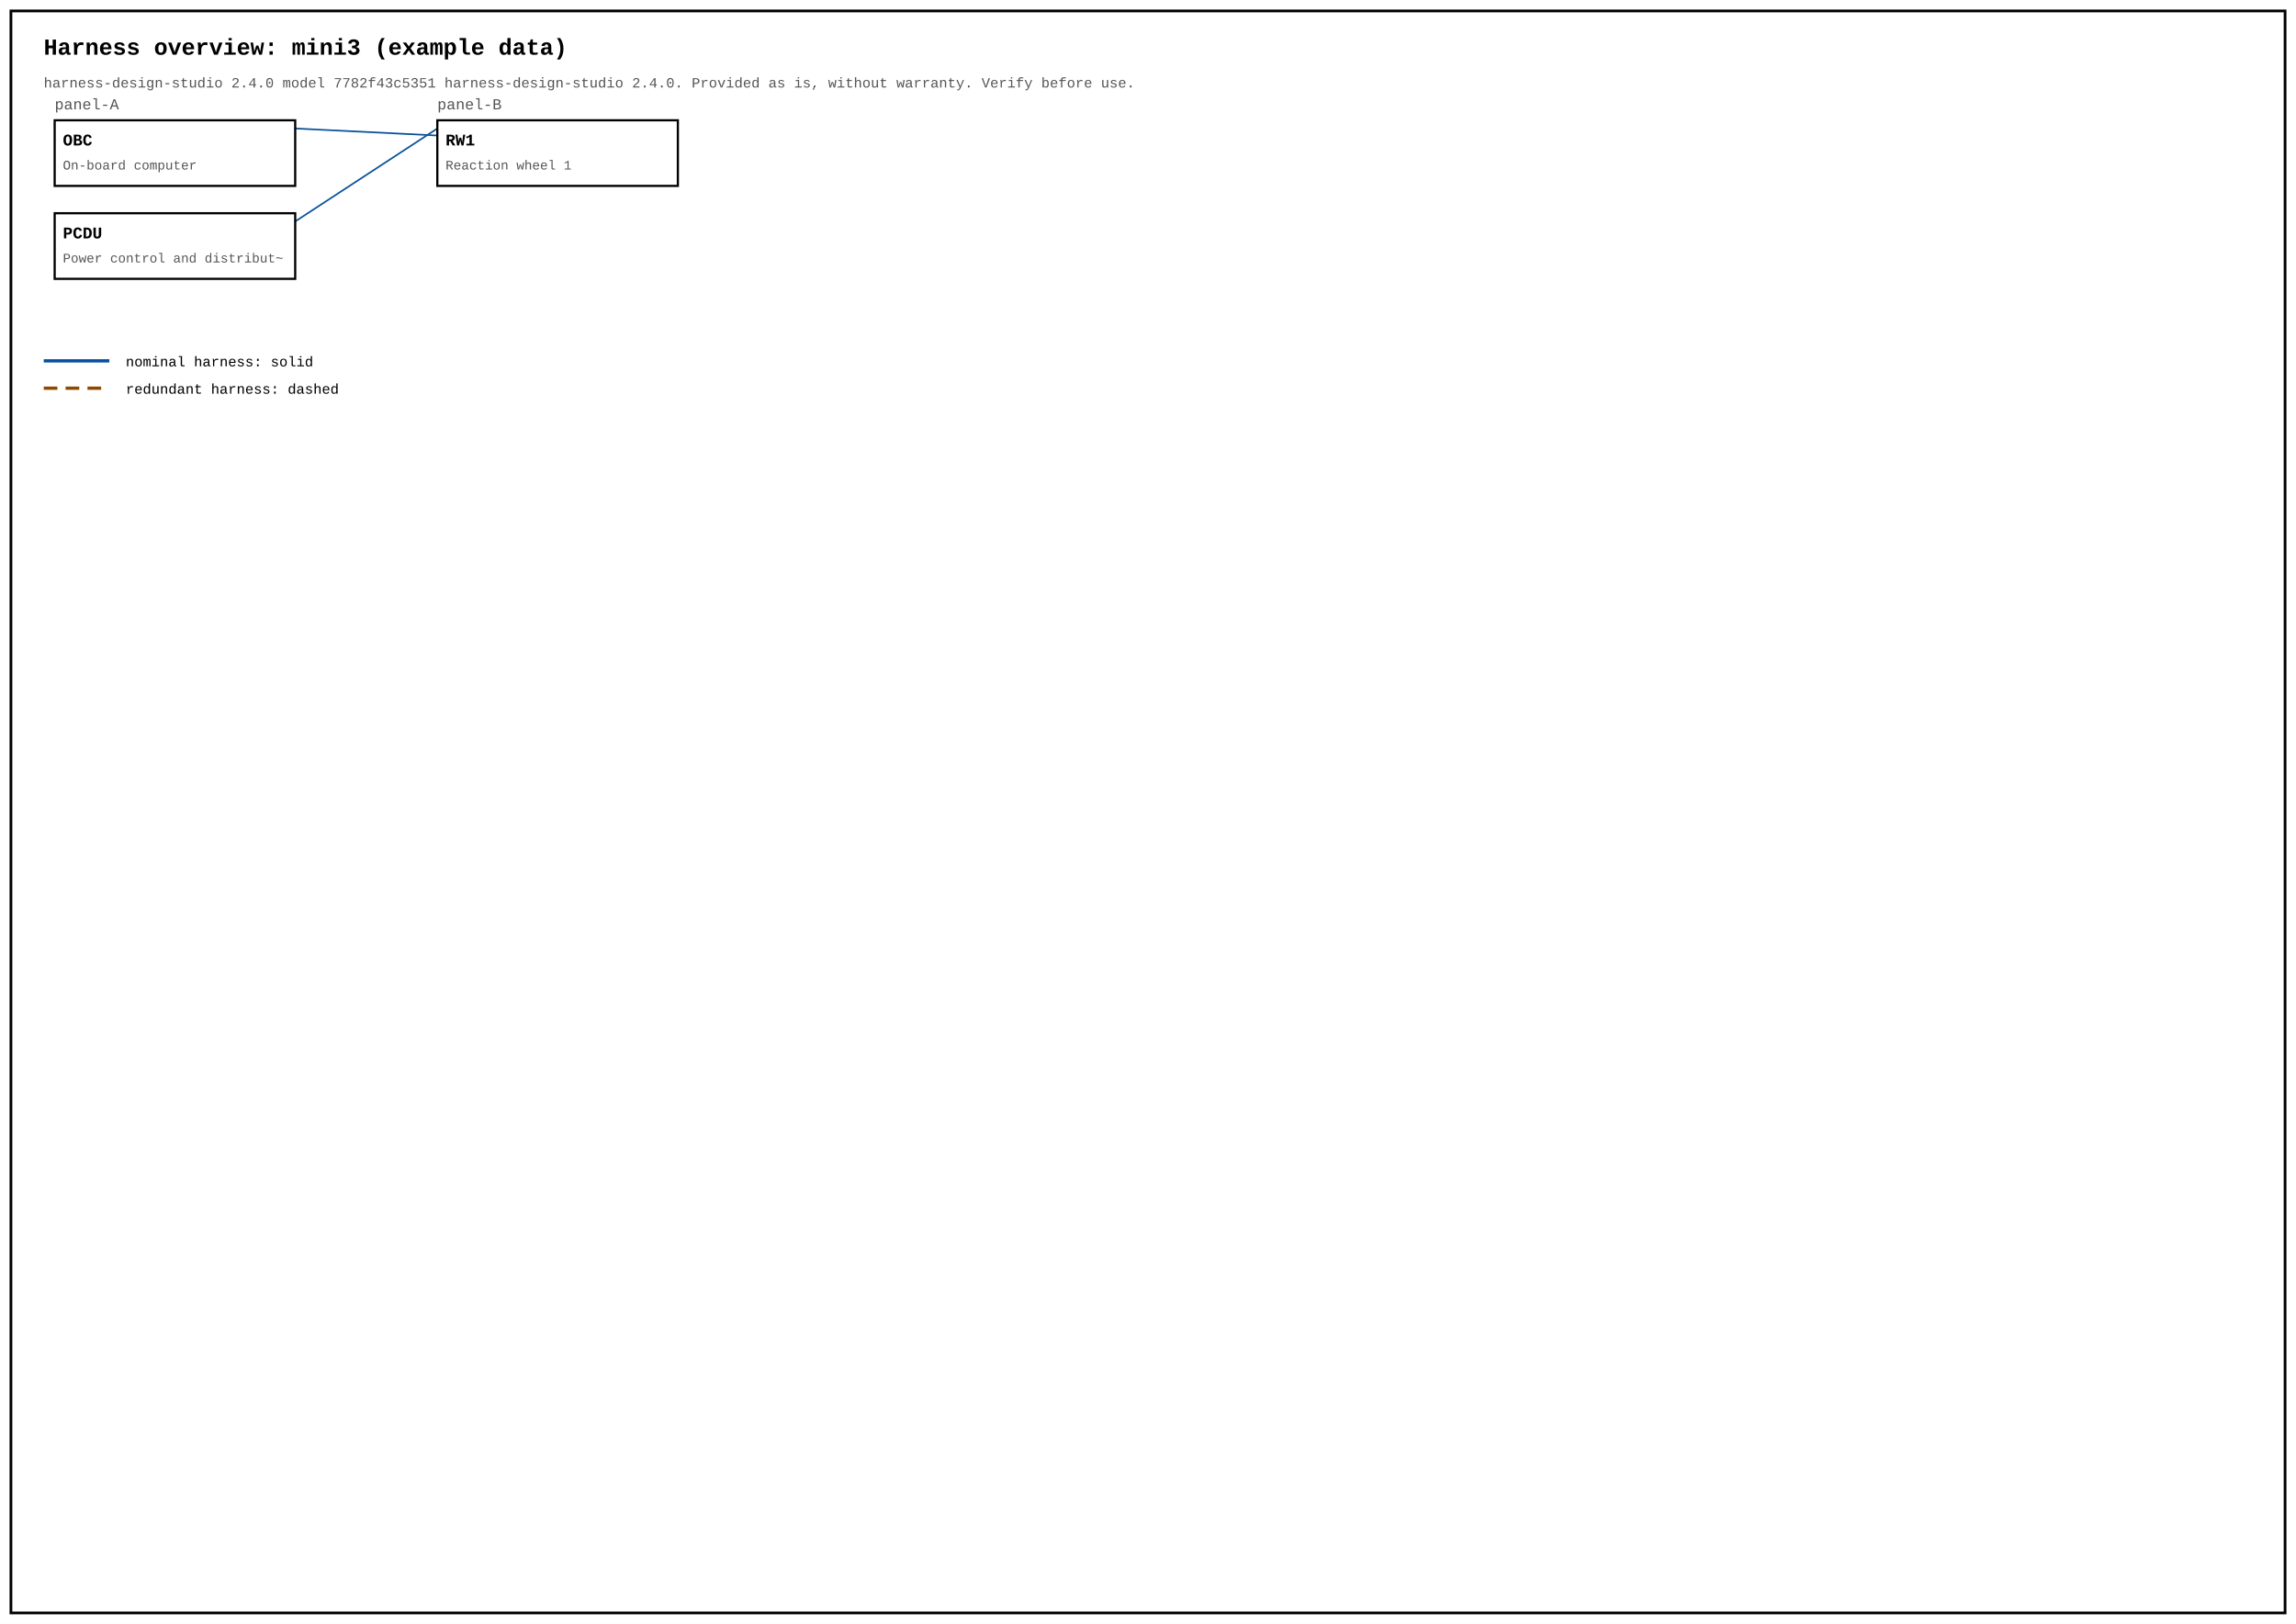
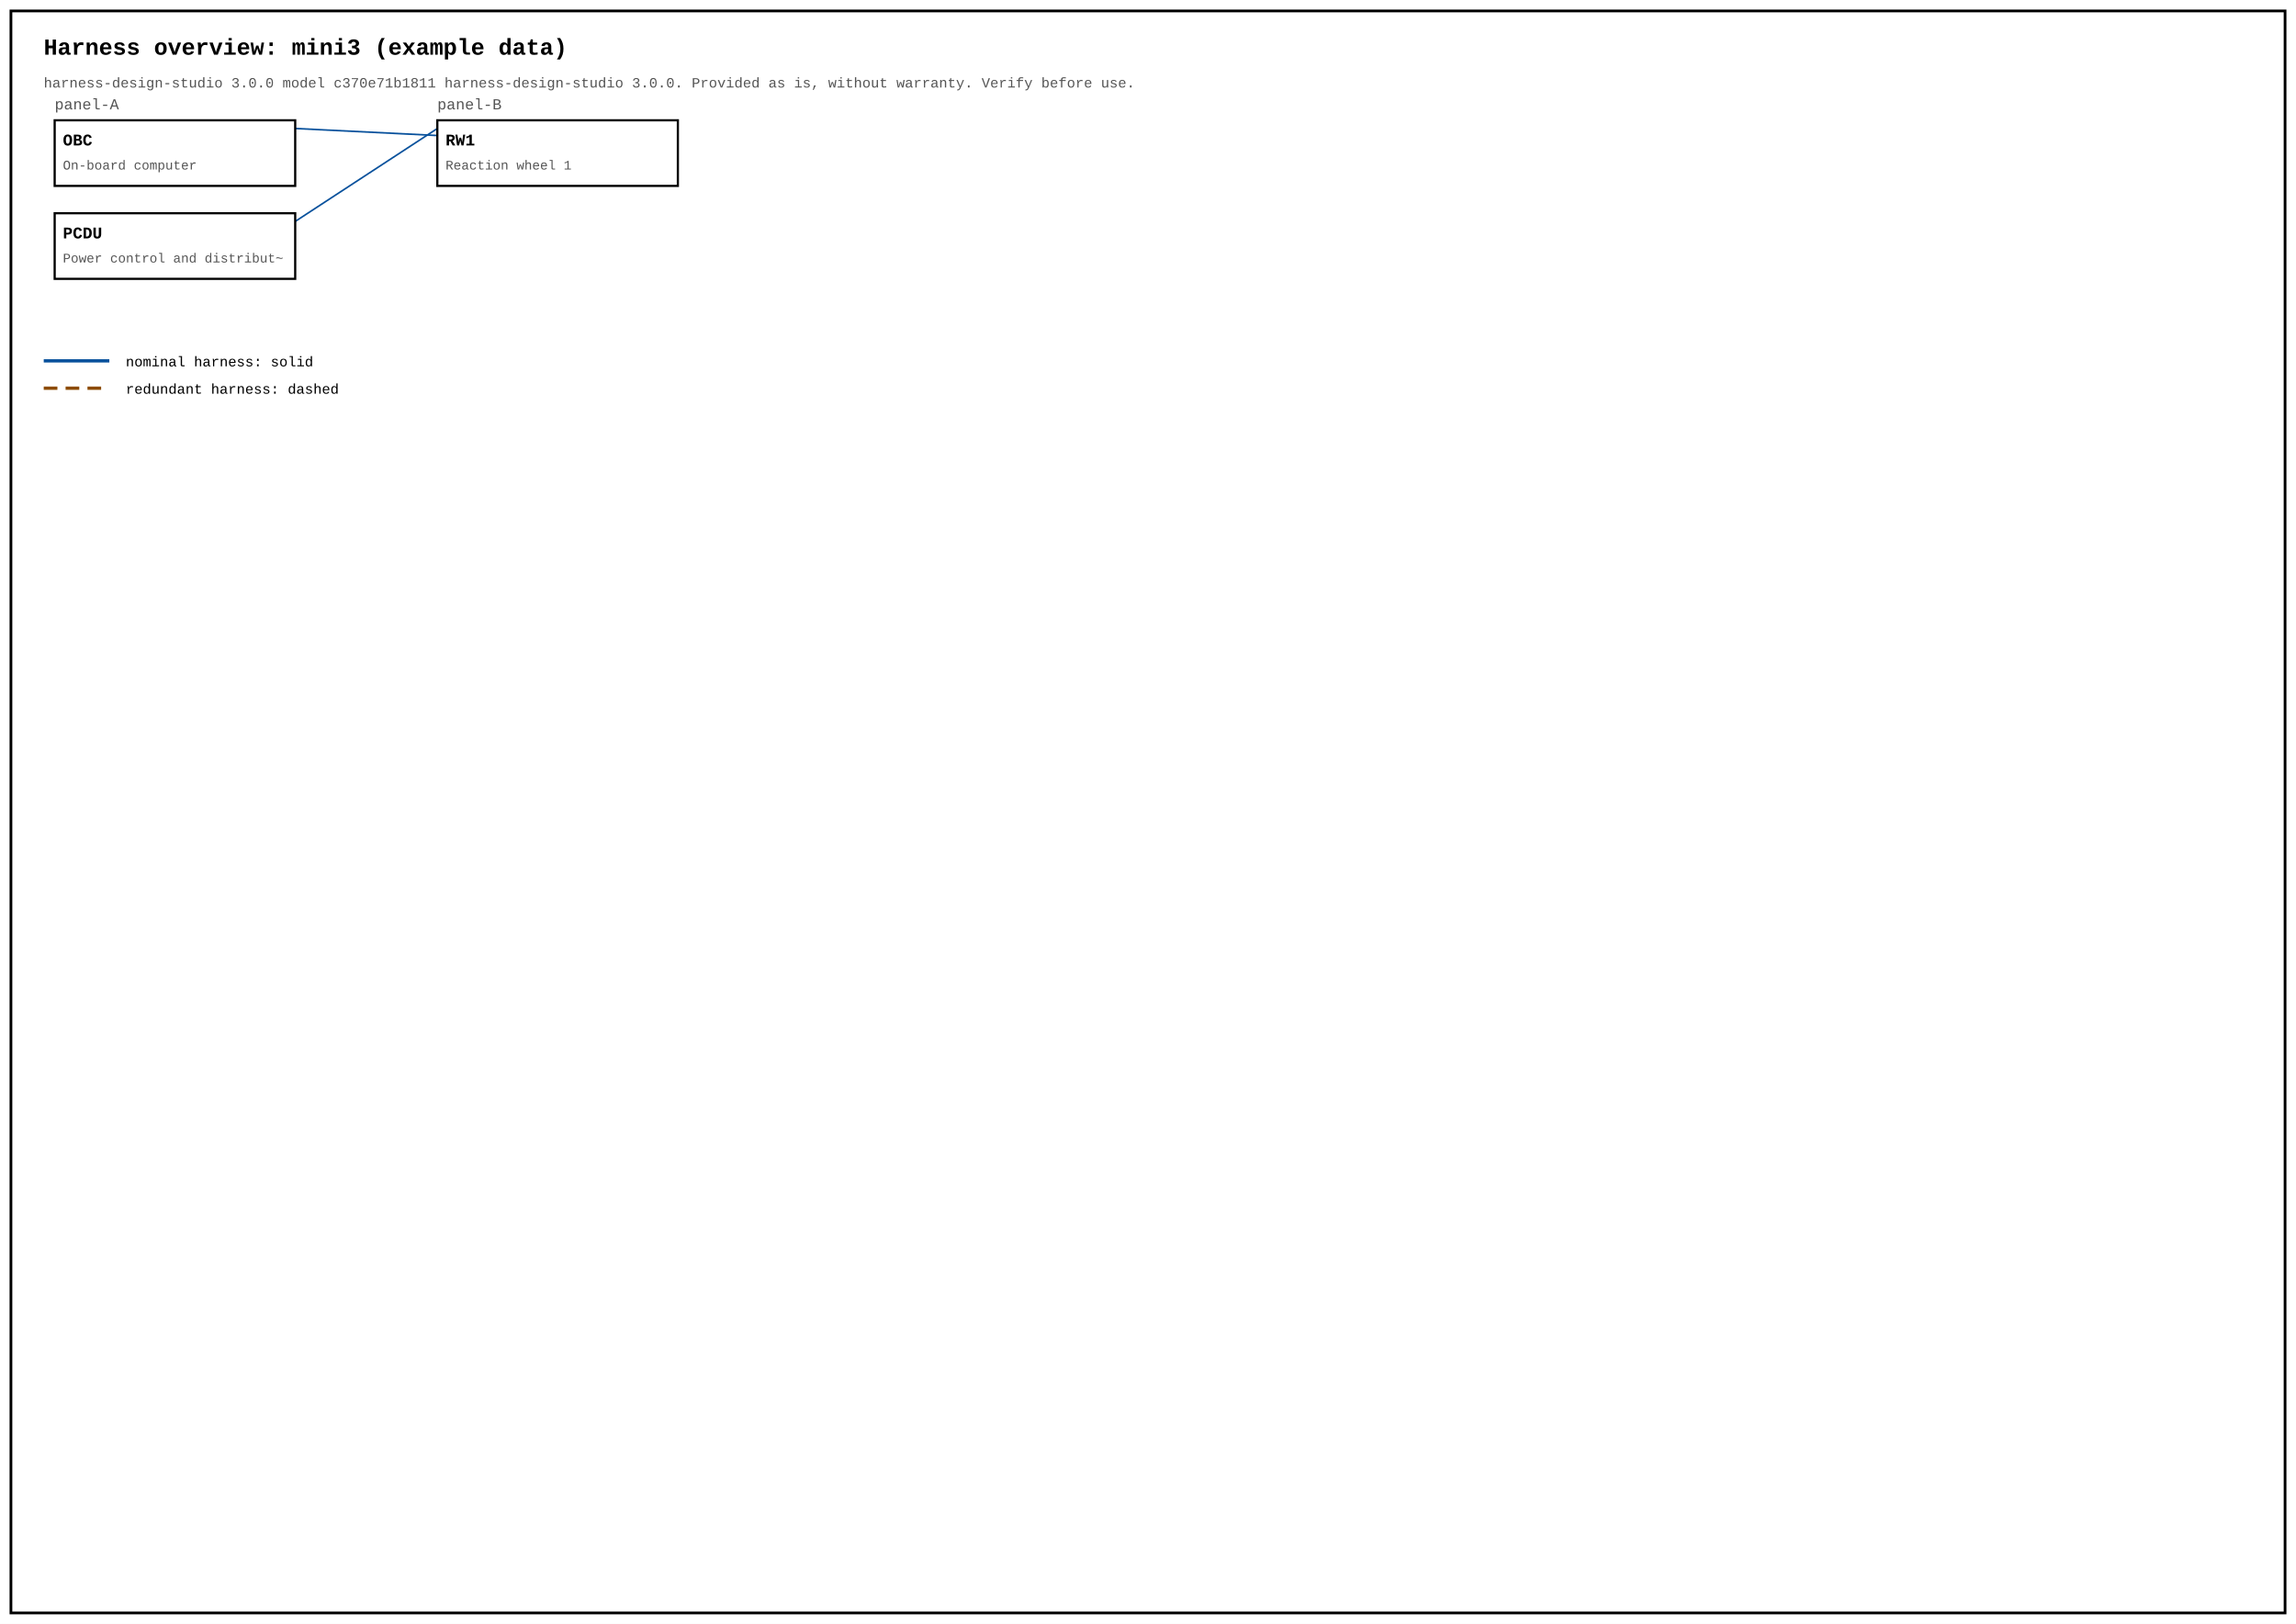
<svg xmlns="http://www.w3.org/2000/svg" width="420mm" height="297mm" viewBox="0 0 420 297" font-family="Courier New, Courier, monospace">
  <rect x="0" y="0" width="420" height="297" fill="#ffffff" />
  <rect x="2" y="2" width="416" height="293" fill="none" stroke="#000000" stroke-width="0.5" />
  <text x="8" y="10" font-size="4.2" font-weight="bold" text-anchor="start" fill="#000000">Harness overview: mini3 (example data)</text>
-   <text x="8" y="16" font-size="2.6" text-anchor="start" fill="#555555">harness-design-studio 2.4.0 model 7782f43c5351   harness-design-studio 2.4.0. Provided as is, without warranty. Verify before use.</text>
+   <text x="8" y="16" font-size="2.6" text-anchor="start" fill="#555555">harness-design-studio 3.0.0 model c370e71b1811   harness-design-studio 3.0.0. Provided as is, without warranty. Verify before use.</text>
  <text x="10" y="20" font-size="2.8" text-anchor="start" fill="#555555">panel-A</text>
  <text x="80" y="20" font-size="2.8" text-anchor="start" fill="#555555">panel-B</text>
  <line x1="54" y1="40.5" x2="80" y2="23.5" stroke="#08519c" stroke-width="0.3" />
  <line x1="54" y1="23.5" x2="80" y2="24.786" stroke="#08519c" stroke-width="0.3" />
  <rect x="10" y="22" width="44" height="12" fill="#ffffff" stroke="#000000" stroke-width="0.4" />
  <text x="11.5" y="26.6" font-size="3" font-weight="bold" text-anchor="start" fill="#000000">OBC</text>
  <text x="11.5" y="31" font-size="2.4" text-anchor="start" fill="#555555">On-board computer</text>
  <rect x="10" y="39" width="44" height="12" fill="#ffffff" stroke="#000000" stroke-width="0.4" />
  <text x="11.5" y="43.6" font-size="3" font-weight="bold" text-anchor="start" fill="#000000">PCDU</text>
  <text x="11.5" y="48" font-size="2.4" text-anchor="start" fill="#555555">Power control and distribut~</text>
  <rect x="80" y="22" width="44" height="12" fill="#ffffff" stroke="#000000" stroke-width="0.4" />
  <text x="81.5" y="26.6" font-size="3" font-weight="bold" text-anchor="start" fill="#000000">RW1</text>
  <text x="81.5" y="31" font-size="2.4" text-anchor="start" fill="#555555">Reaction wheel 1</text>
  <line x1="8" y1="66" x2="20" y2="66" stroke="#08519c" stroke-width="0.6" />
  <text x="23" y="67" font-size="2.6" text-anchor="start" fill="#000000">nominal harness: solid</text>
  <line x1="8" y1="71" x2="20" y2="71" stroke="#8c4a00" stroke-width="0.6" stroke-dasharray="2.5 1.5" />
  <text x="23" y="72" font-size="2.6" text-anchor="start" fill="#000000">redundant harness: dashed</text>
</svg>
